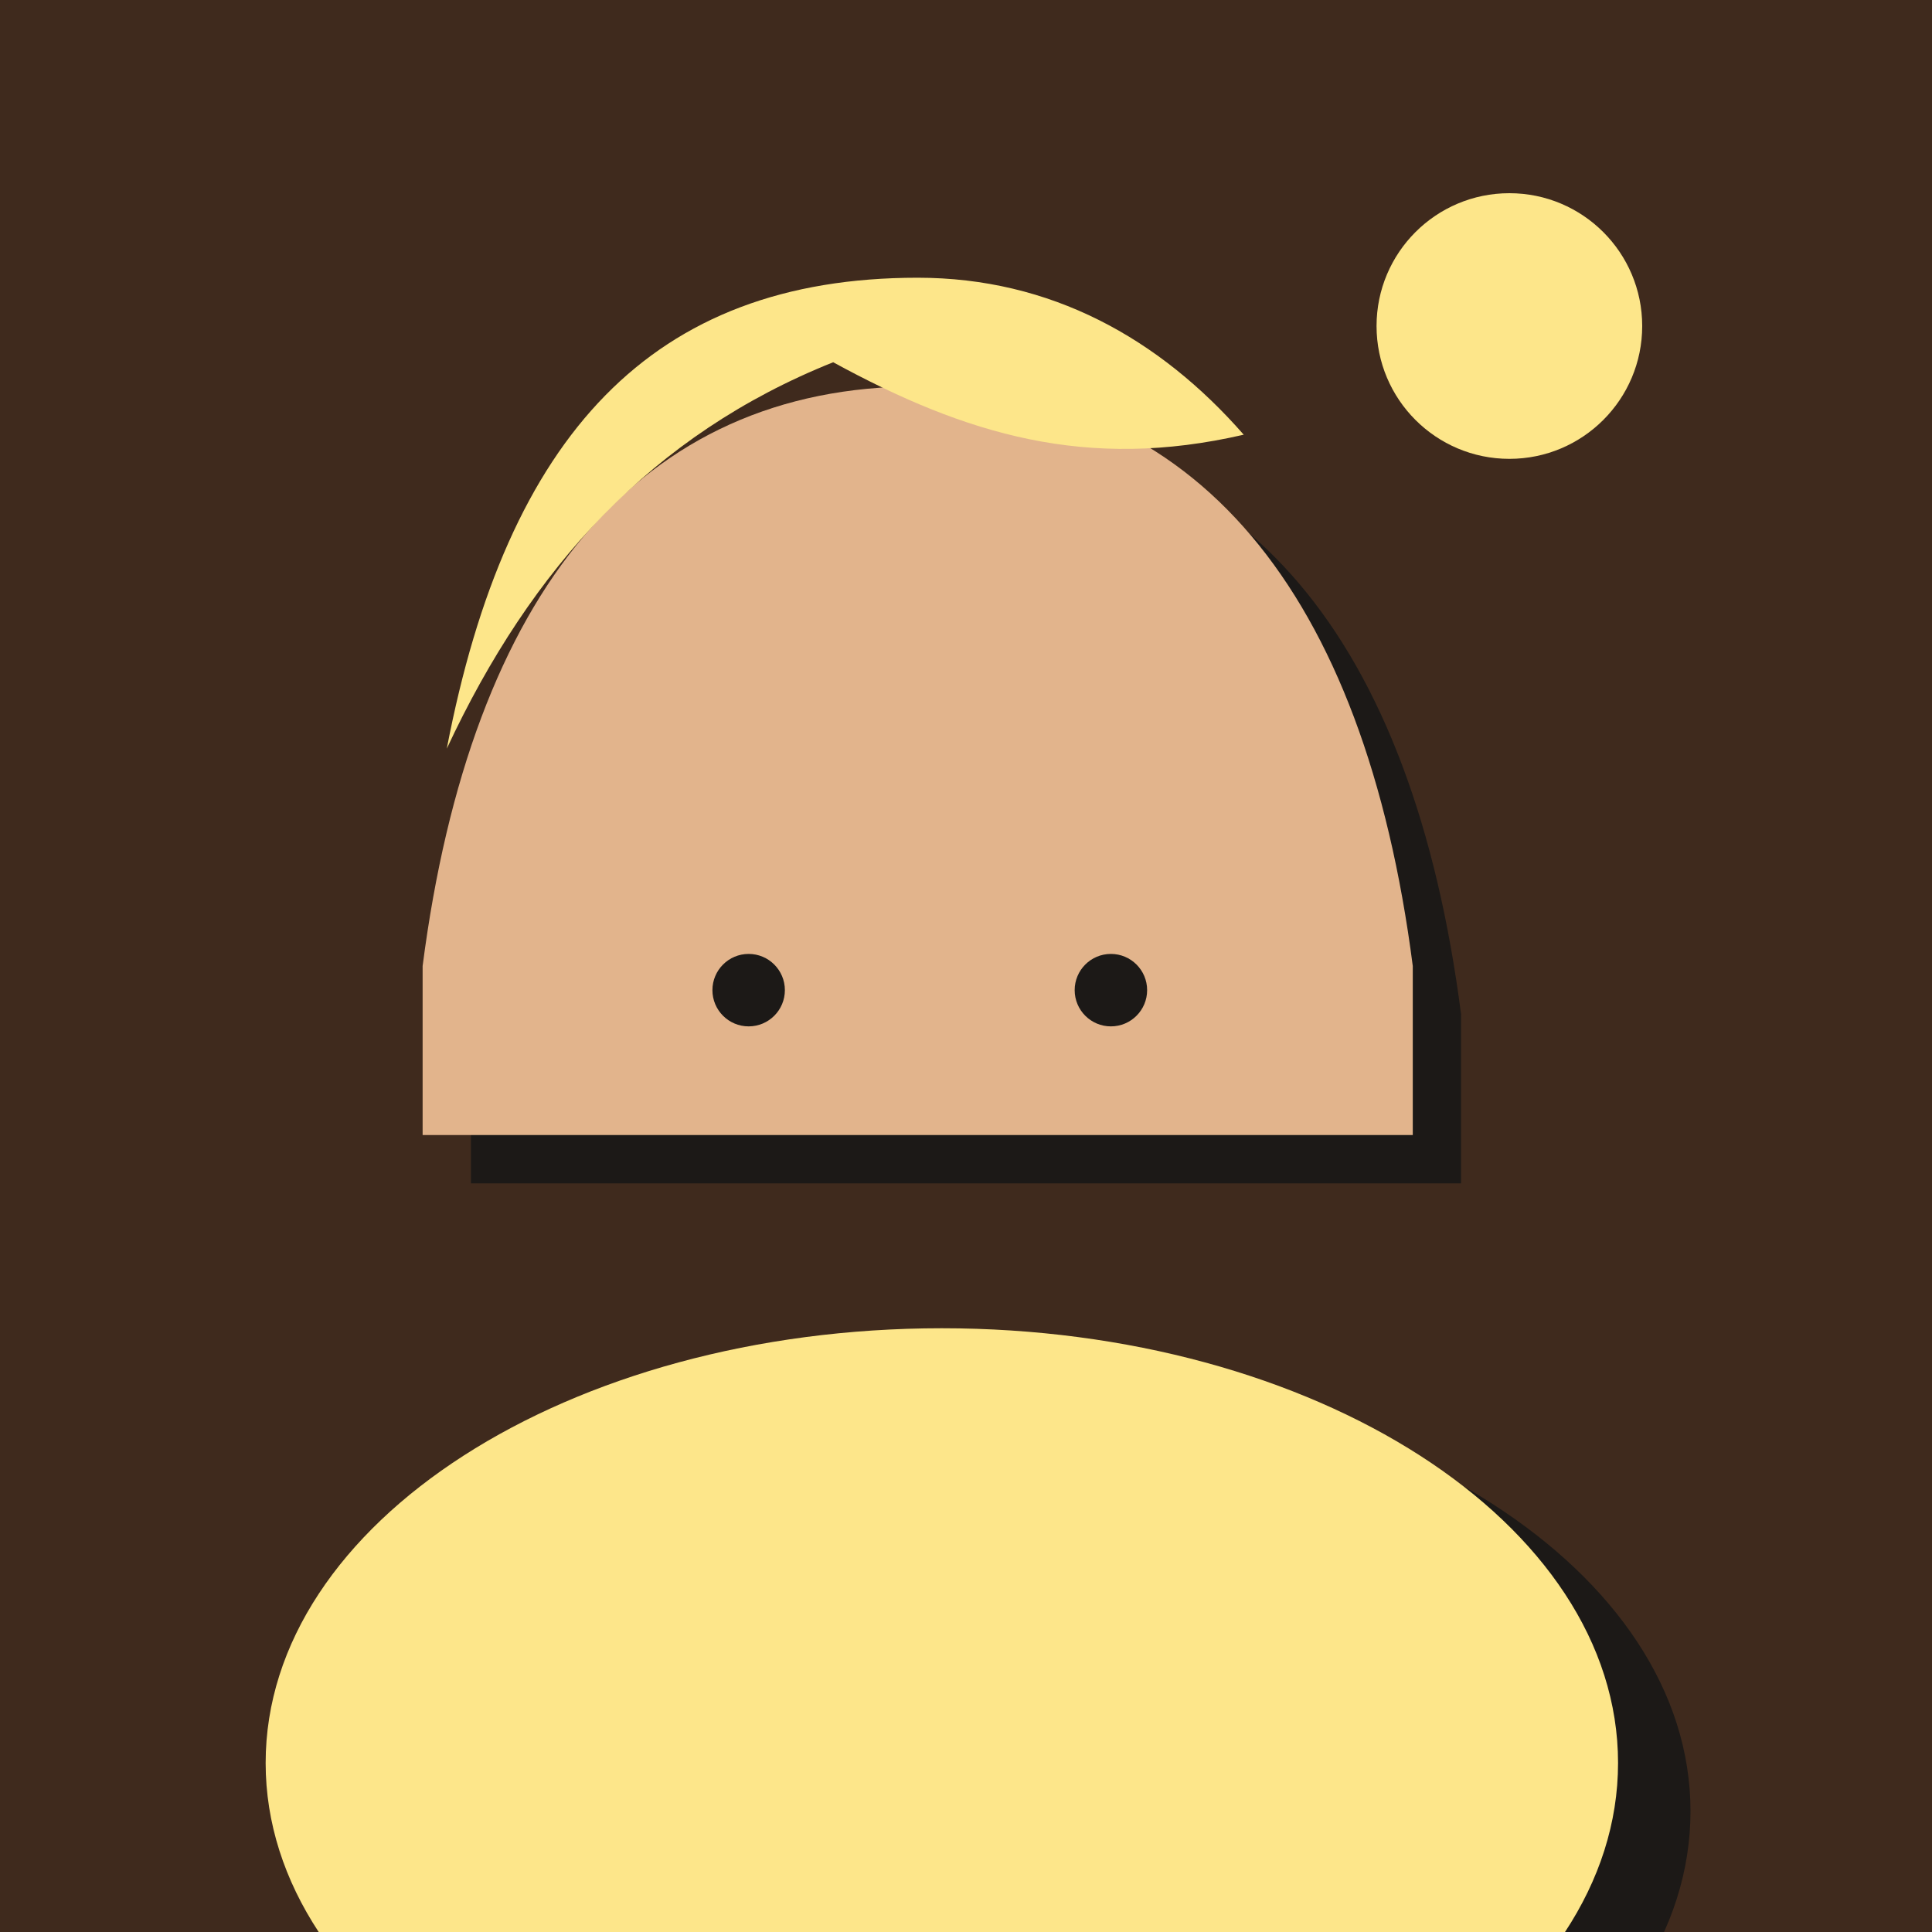
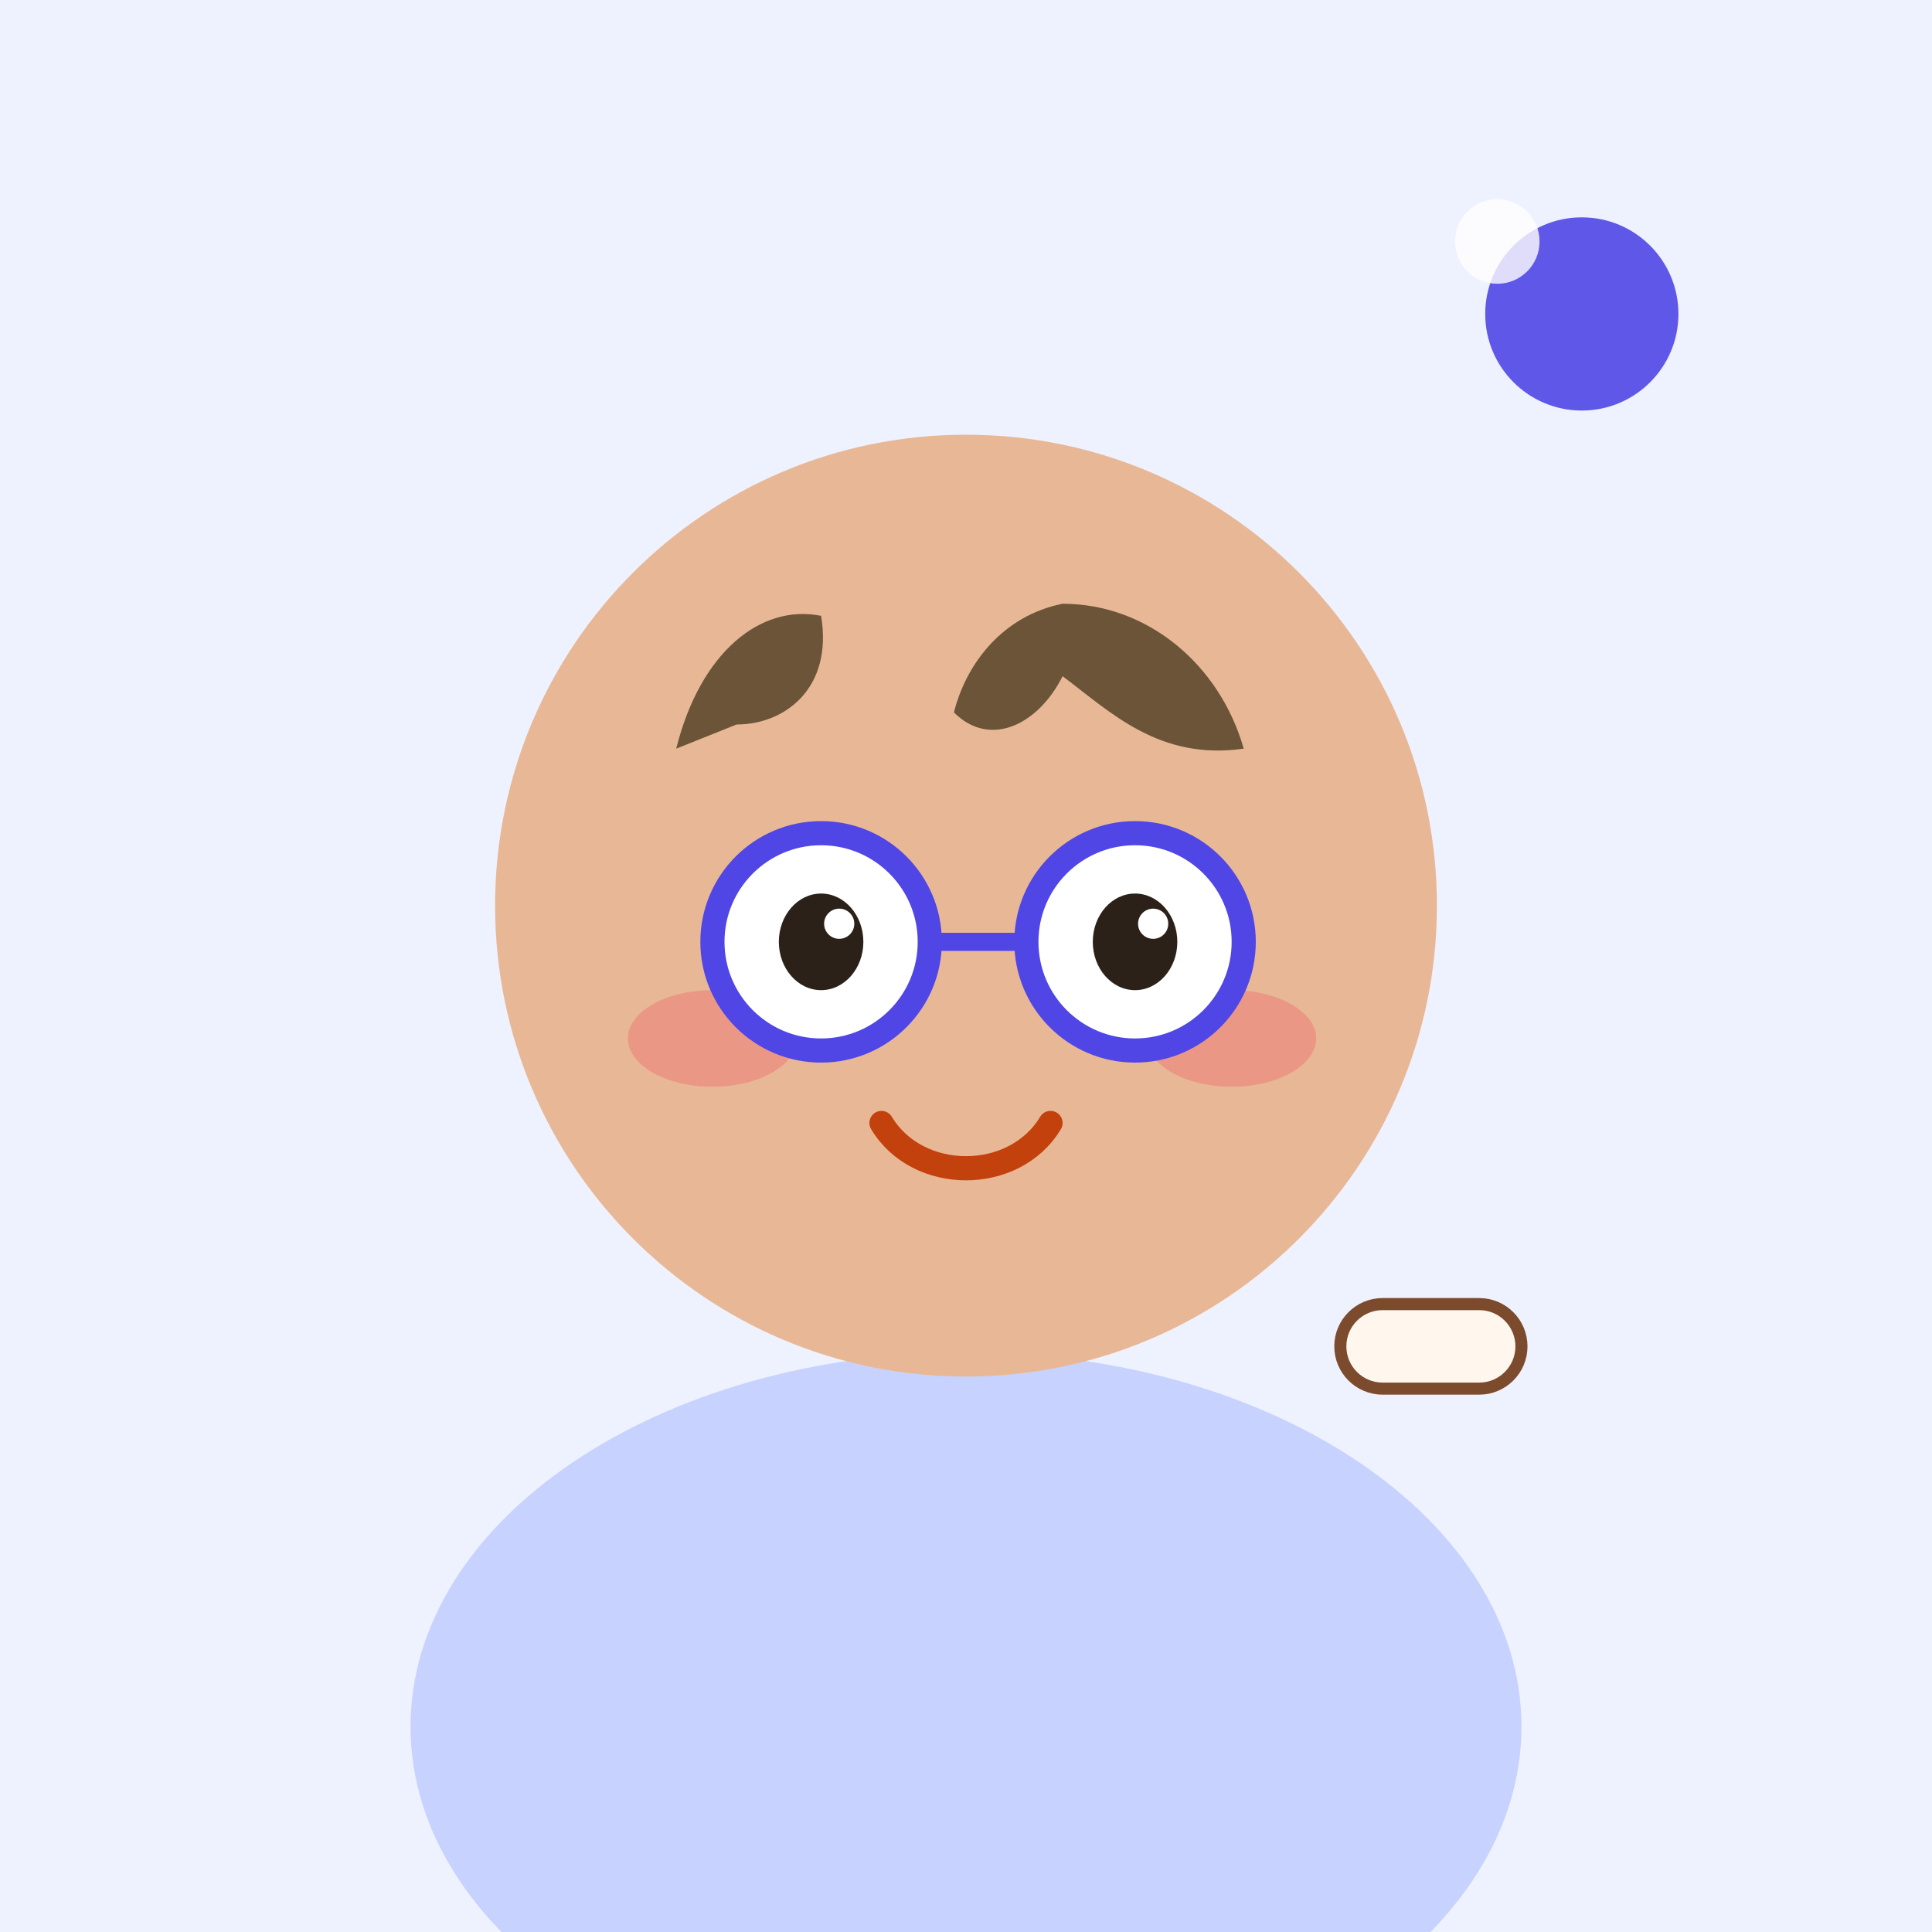
<svg xmlns="http://www.w3.org/2000/svg" viewBox="0 0 320 320">
-   <rect width="320" height="320" fill="#3F2A1D" />
-   <circle cx="250" cy="54" r="22" fill="#FDE68A" />
-   <ellipse cx="168" cy="300" rx="112" ry="72" fill="#1C1917" />
-   <ellipse cx="156" cy="292" rx="112" ry="72" fill="#FDE68A" />
-   <path d="M78 168c8-62 36-96 82-96s74 34 82 96v28H78z" fill="#1C1917" />
-   <path d="M70 160c8-62 36-96 82-96s74 34 82 96v28H70z" fill="#E2B48C" />
-   <path d="M74 124c10-52 34-78 78-78 22 0 40 10 54 26-26 6-46 0-68-12-30 12-50 34-64 64z" fill="#FDE68A" />
-   <circle cx="124" cy="164" r="6" fill="#1C1917" />
-   <circle cx="184" cy="164" r="6" fill="#1C1917" />
+   <rect width="320" height="320" fill="#EEF2FF" />
+   <circle cx="262" cy="52" r="16" fill="#4F46E5" opacity="0.9" />
+   <circle cx="248" cy="40" r="7" fill="#FFFFFF" opacity="0.8" />
+   <ellipse cx="160" cy="286" rx="92" ry="62" fill="#C7D2FE" />
+   <circle cx="160" cy="150" r="78" fill="#E8B896" />
+   <path d="M112 124c4-16 14-24 24-22 2 12-6 18-14 18z" fill="#6B5438" />
+   <path d="M176 100c14 0 26 10 30 24-14 2-22-6-30-12-4 8-12 12-18 6 2-8 8-16 18-18z" fill="#6B5438" />
+   <ellipse cx="118" cy="172" rx="14" ry="8" fill="#F43F5E" opacity="0.28" />
+   <ellipse cx="204" cy="172" rx="14" ry="8" fill="#F43F5E" opacity="0.28" />
+   <circle cx="136" cy="156" r="18" fill="#FFFFFF" stroke="#4F46E5" stroke-width="4" />
+   <circle cx="188" cy="156" r="18" fill="#FFFFFF" stroke="#4F46E5" stroke-width="4" />
+   <path d="M154 156h16" stroke="#4F46E5" stroke-width="3" />
+   <ellipse cx="136" cy="156" rx="7" ry="8" fill="#2B2118" />
+   <ellipse cx="188" cy="156" rx="7" ry="8" fill="#2B2118" />
+   <circle cx="139" cy="153" r="2.5" fill="#FFFFFF" />
+   <circle cx="191" cy="153" r="2.5" fill="#FFFFFF" />
+   <path d="M146 186c6 10 22 10 28 0" stroke="#C2410C" stroke-width="4" fill="none" stroke-linecap="round" />
+   <rect x="222" y="216" width="30" height="14" rx="7" fill="#FFF7ED" stroke="#7C4A2D" stroke-width="2" />
</svg>
